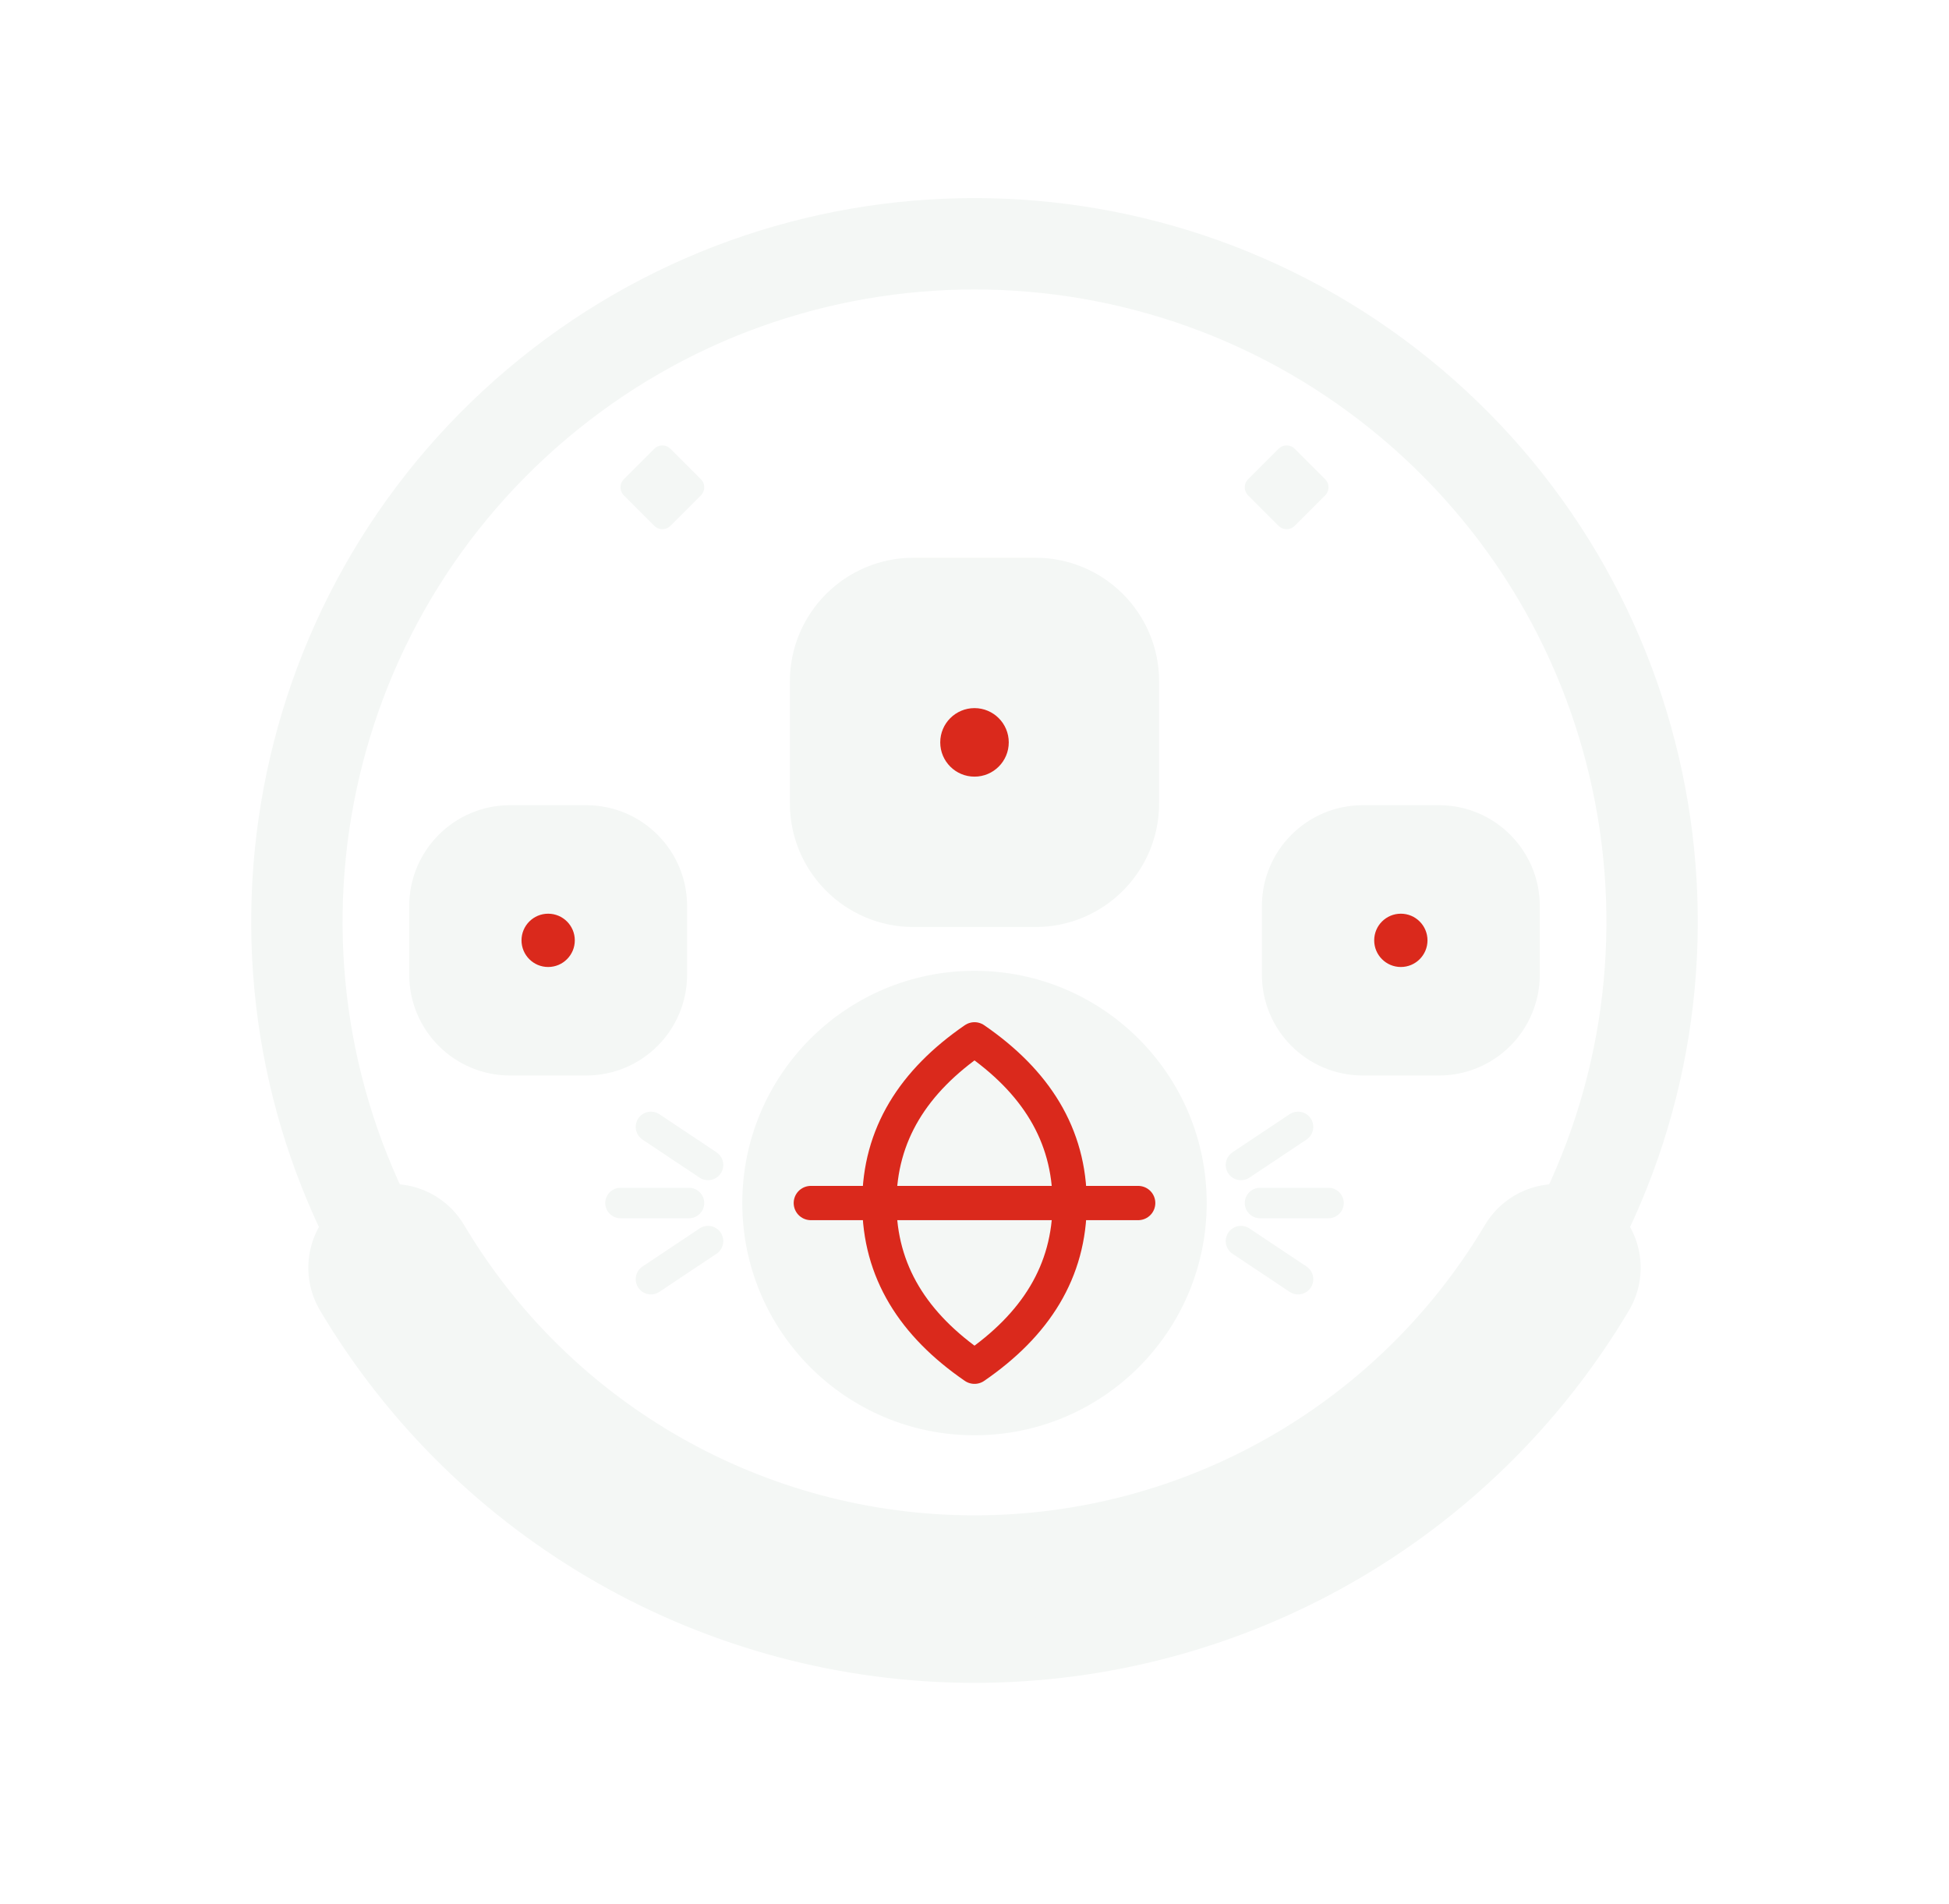
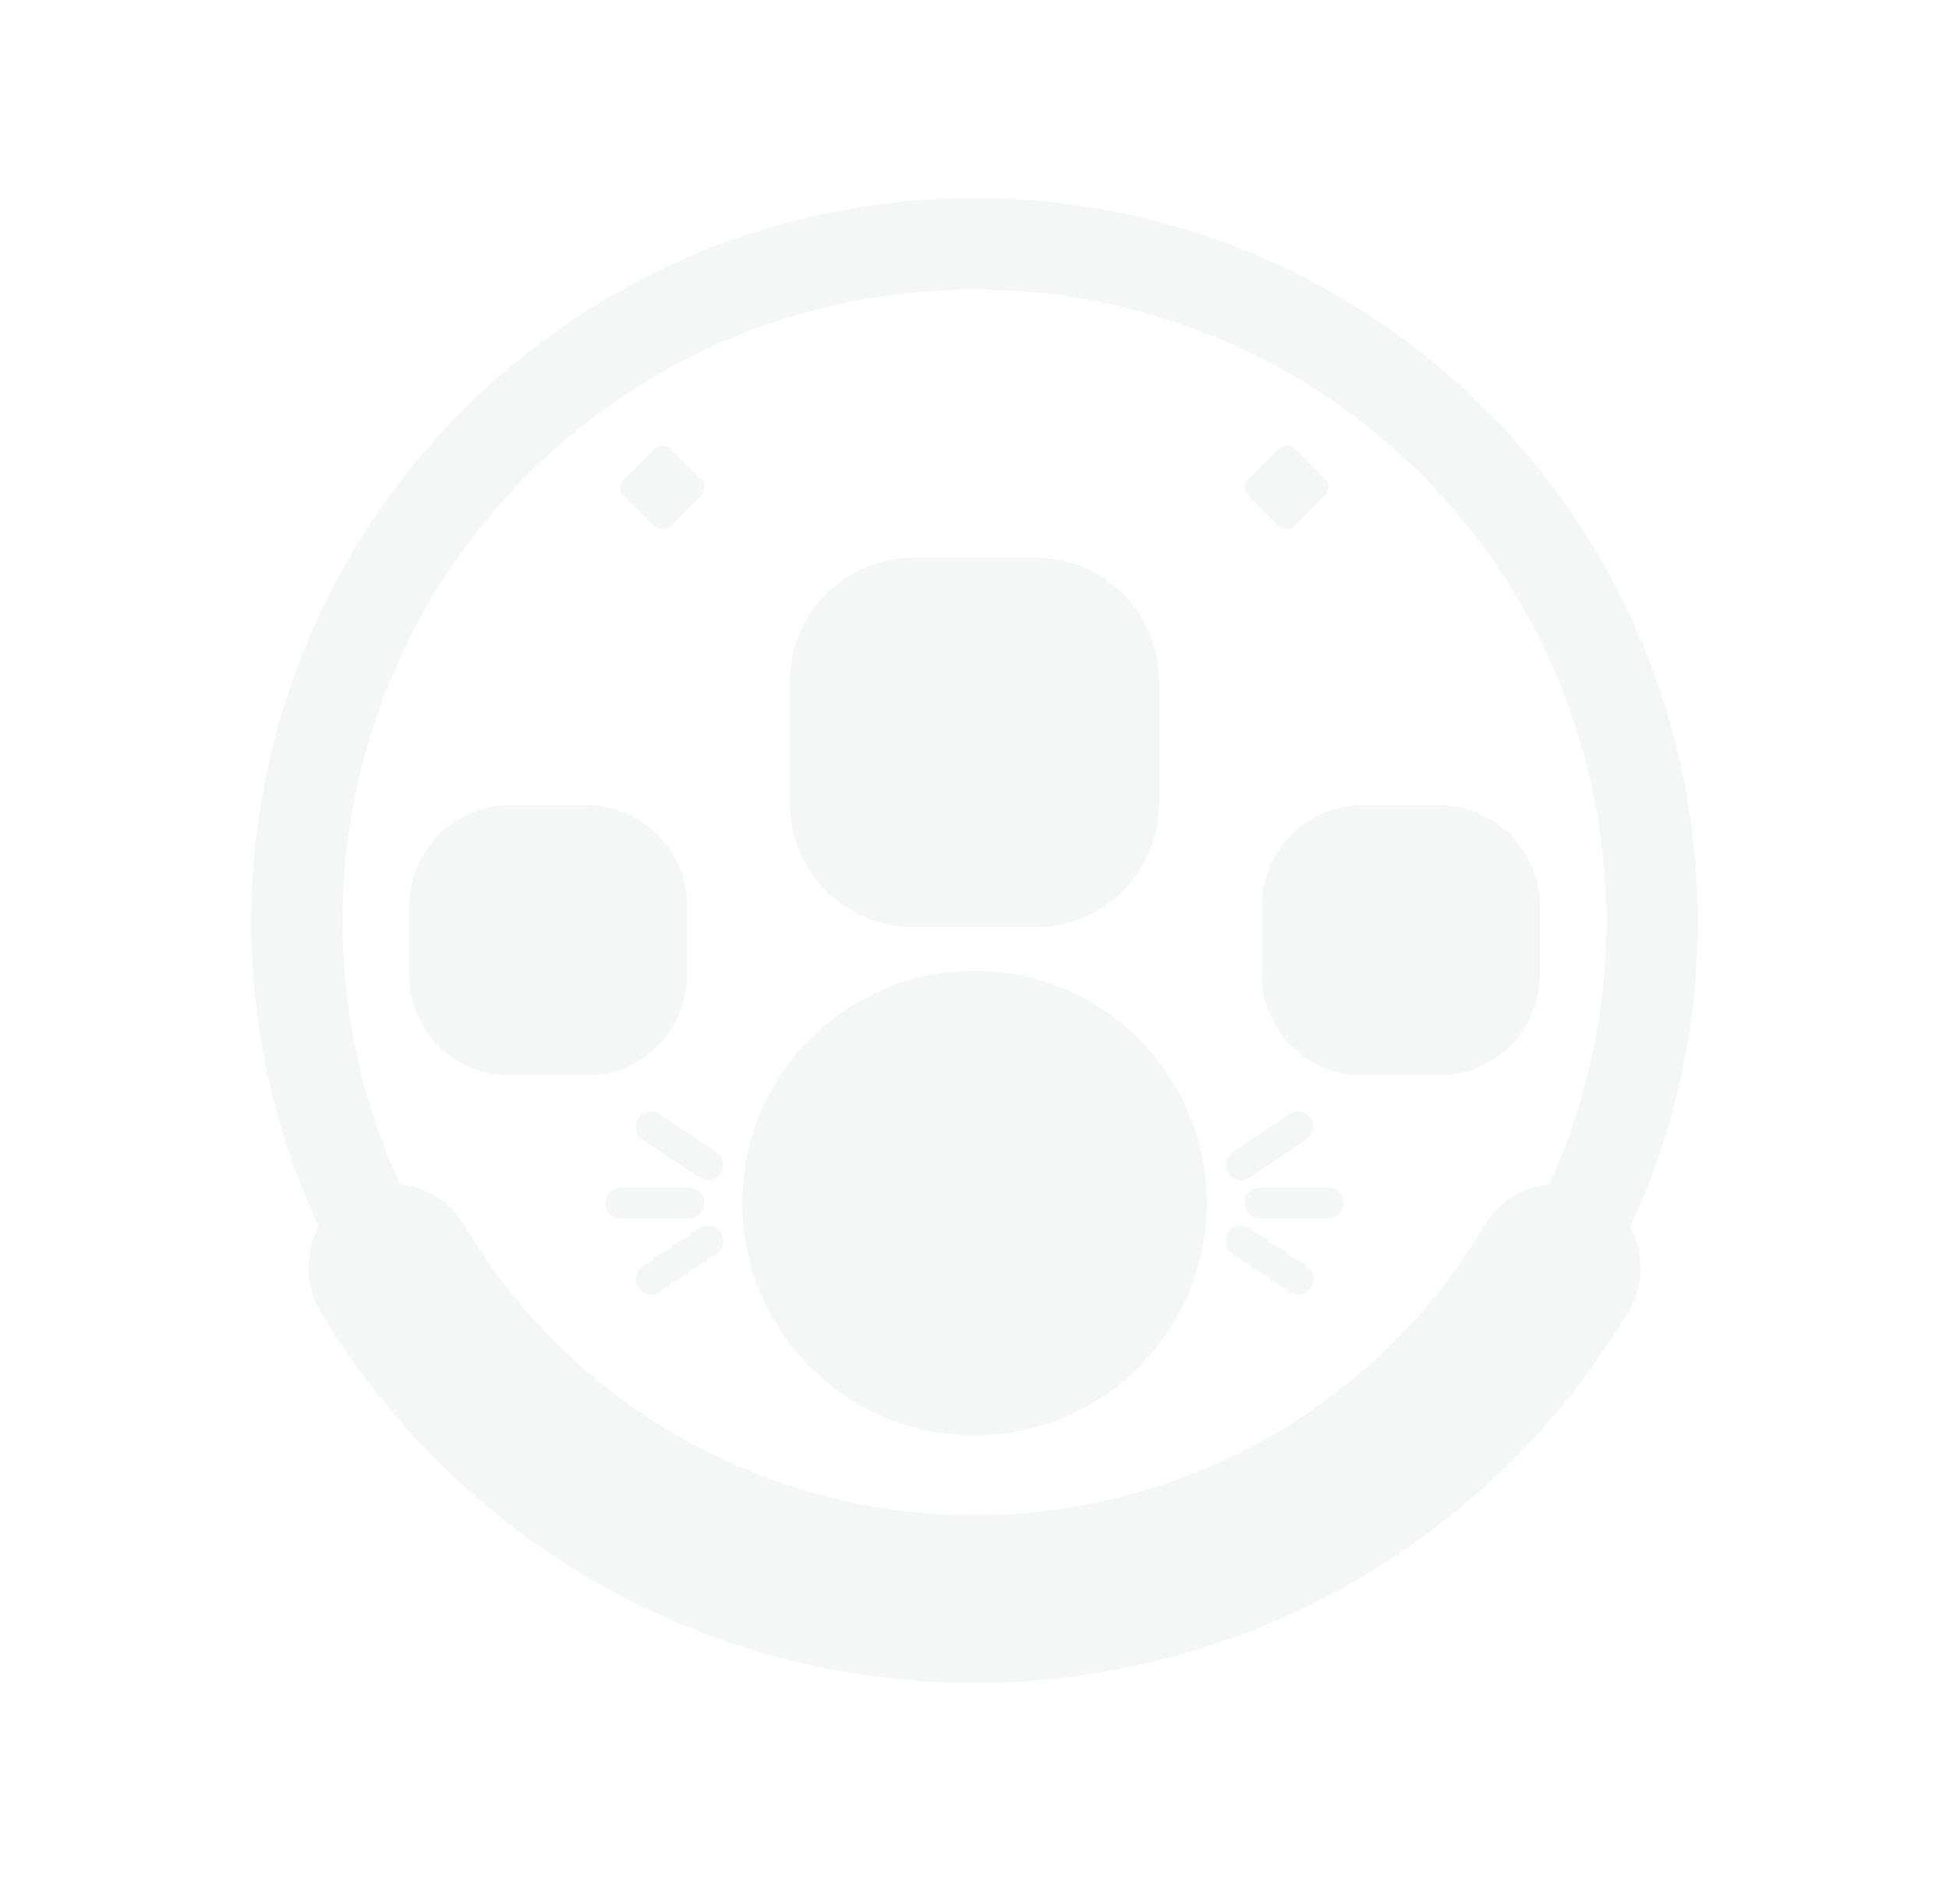
<svg xmlns="http://www.w3.org/2000/svg" viewBox="0 0 512 500" role="img" aria-labelledby="title desc" version="1.1" id="svg15">
  <g stroke="#F4F7F5" stroke-width="13" stroke-linecap="round" stroke-linejoin="round" id="g8">
    <path fill="none" stroke="#F4F7F5" d="M103 333a178 178 0 1 1 306 0" id="path1" />
    <g id="younger-member" aria-label="younger-member">
      <rect x="114" y="218" width="60" height="58" rx="20" fill="#F4F7F5" stroke="#F4F7F5" id="rect1" />
-       <circle cx="144" cy="247" r="7" fill="#DA291C" stroke="none" id="circle1" />
+       <circle cx="144" cy="247" r="7" fill="#F4F7F5" stroke="none" id="circle1" />
    </g>
    <g id="adult-member" aria-label="adult-member">
      <rect x="214" y="153" width="84" height="84" rx="26" fill="#F4F7F5" stroke="#F4F7F5" id="rect2" />
-       <circle cx="256" cy="195" r="9" fill="#DA291C" stroke="none" id="circle2" />
+       <circle cx="256" cy="195" r="9" fill="#F4F7F5" stroke="none" id="circle2" />
    </g>
    <g id="older-member" aria-label="older-member">
      <rect x="338" y="218" width="60" height="58" rx="20" fill="#F4F7F5" stroke="#F4F7F5" id="rect3" />
-       <circle cx="368" cy="247" r="7" fill="#DA291C" stroke="none" id="circle3" />
+       <circle cx="368" cy="247" r="7" fill="#F4F7F5" stroke="none" id="circle3" />
    </g>
    <circle cx="256" cy="316" r="55" fill="#F4F7F5" stroke="#F4F7F5" stroke-width="12" id="circle4" />
-     <path fill="none" stroke="#DA291C" stroke-width="9" d="M256 273c-16 11-25 25-25 43s9 32 25 43m0-86c16 11 25 25 25 43s-9 32-25 43m-43-43h86" id="path4" />
+     <path fill="none" stroke="#F4F7F5" stroke-width="9" d="M256 273c-16 11-25 25-25 43s9 32 25 43m0-86c16 11 25 25 25 43s-9 32-25 43m-43-43h86" id="path4" />
    <path fill="none" stroke="#F4F7F5" stroke-width="8" d="M181 316h-18M186 306l-15-10M186 326l-15 10M331 316h18M326 306l15-10M326 326l15 10" id="path5" />
    <path fill="none" stroke="#F4F7F5" d="M103 333a178 178 0 0 0 306 0" id="path6" />
    <path fill="#F4F7F5" stroke="#F4F7F5" stroke-width="6" d="m174 120 8 8-8 8-8-8z" id="path7" />
    <path fill="#F4F7F5" stroke="#F4F7F5" stroke-width="6" d="m338 120 8 8-8 8-8-8z" id="path8" />
  </g>
  <defs id="defs8">
    <path id="motto-arc" d="M103 333a178 178 0 1 1 306 0" />
    <path id="name-arc" d="M103 333a178 178 0 0 0 306 0" />
  </defs>
  <path d="M103 333a178 178 0 1 1 306 0" fill="none" stroke="#F4F7F5" stroke-width="24" stroke-linecap="round" id="path9" />
  <path d="M103 333a178 178 0 0 0 306 0" fill="none" stroke="#F4F7F5" stroke-width="44" stroke-linecap="round" id="path10" />
  <g font-family="Avenir Next, Trebuchet MS, Arial, sans-serif" text-anchor="middle" id="g15">
    <g id="text14" style="font-weight:700;font-size:14px;letter-spacing:1.5" aria-label="JUSTICE•UNITY•RESPECT">
      <path style="fill:#f4f7f5" d="m 155.767,95.652 q 0.34,0.48 0.597,1.087 0.269,0.598 0.287,1.254 0.022,0.636 -0.302,1.294 -0.312,0.65 -1.135,1.232 -1.029,0.728 -2.086,0.687 -1.066,-0.052 -1.885,-0.724 l 1.313,-1.804 q 0.306,0.263 0.65,0.312 0.355,0.041 0.663,-0.178 0.48,-0.34 0.394,-0.776 -0.074,-0.445 -0.455,-0.982 l -3.777,-5.337 1.966,-1.391 3.769,5.325 z m 9.796,-6.688 q 0.474,0.76 0.605,1.553 0.136,0.773 -0.058,1.521 -0.201,0.736 -0.723,1.408 -0.51,0.664 -1.329,1.175 -0.832,0.519 -1.652,0.684 -0.821,0.165 -1.558,0.015 -0.745,-0.163 -1.379,-0.625 -0.642,-0.474 -1.116,-1.234 l -3.267,-5.239 2.02,-1.259 3.163,5.073 q 0.215,0.345 0.491,0.602 0.288,0.25 0.621,0.388 0.338,0.119 0.724,0.076 0.398,-0.05 0.825,-0.317 0.428,-0.267 0.636,-0.594 0.22,-0.335 0.262,-0.691 0.035,-0.368 -0.075,-0.729 -0.109,-0.361 -0.324,-0.705 l -3.163,-5.073 2.031,-1.267 3.267,5.239 z m 5.857,-7.349 q -0.458,-0.198 -1.008,-0.154 -0.544,0.025 -0.95,0.245 -0.209,0.114 -0.411,0.271 -0.189,0.15 -0.301,0.355 -0.119,0.192 -0.148,0.431 -0.024,0.22 0.116,0.478 0.12,0.221 0.287,0.322 0.179,0.094 0.411,0.111 0.245,0.011 0.544,-0.025 0.293,-0.047 0.654,-0.116 0.523,-0.093 1.103,-0.169 0.573,-0.088 1.127,-0.007 0.554,0.082 1.053,0.384 0.492,0.29 0.846,0.942 0.407,0.751 0.425,1.458 0.023,0.688 -0.251,1.299 -0.274,0.611 -0.783,1.11 -0.509,0.5 -1.149,0.847 -0.935,0.508 -1.982,0.662 -1.054,0.142 -1.96,-0.147 l 0.616,-2.151 q 0.534,0.22 1.197,0.21 0.669,-0.029 1.186,-0.309 0.234,-0.127 0.429,-0.296 0.195,-0.169 0.295,-0.367 0.112,-0.204 0.11,-0.442 -0.002,-0.238 -0.142,-0.496 -0.134,-0.246 -0.35,-0.352 -0.217,-0.105 -0.524,-0.114 -0.302,-0.027 -0.706,0.049 -0.399,0.057 -0.903,0.156 -0.492,0.092 -0.998,0.128 -0.494,0.029 -0.967,-0.08 -0.468,-0.128 -0.885,-0.427 -0.412,-0.318 -0.732,-0.909 -0.394,-0.726 -0.379,-1.403 0.015,-0.677 0.314,-1.27 0.299,-0.593 0.822,-1.068 0.516,-0.487 1.131,-0.821 0.738,-0.401 1.648,-0.544 0.922,-0.15 1.788,0.065 z m 7.638,-4.377 3.375,7.107 -2.163,1.027 -3.375,-7.107 -2.529,1.201 -0.877,-1.846 7.221,-3.43 0.877,1.846 z m 8.136,4.973 -3.856,-9.131 2.218,-0.937 3.856,9.131 z M 200.224,75.696 q -0.358,0.936 -1.11,1.689 -0.758,0.74 -1.941,1.174 -1.078,0.395 -2.128,0.377 -1.037,-0.022 -1.944,-0.421 -0.911,-0.412 -1.625,-1.179 -0.714,-0.767 -1.113,-1.858 -0.41,-1.117 -0.361,-2.164 0.062,-1.052 0.514,-1.933 0.447,-0.895 1.242,-1.574 0.795,-0.679 1.86,-1.069 0.986,-0.361 2.062,-0.353 1.085,-0.01 1.922,0.444 l -0.966,2.084 q -0.474,-0.318 -1.064,-0.341 -0.59,-0.022 -1.129,0.175 -0.592,0.217 -1.009,0.623 -0.409,0.389 -0.624,0.9 -0.215,0.511 -0.22,1.109 -0.009,0.585 0.217,1.203 0.231,0.631 0.621,1.084 0.39,0.454 0.871,0.709 0.49,0.238 1.053,0.27 0.563,0.032 1.142,-0.18 0.67,-0.246 1.074,-0.692 0.403,-0.446 0.551,-0.977 l 2.104,0.899 z m 2.656,0.613 -2.85,-9.493 6.383,-1.916 0.584,1.944 -4.17,1.252 0.535,1.783 3.942,-1.183 0.551,1.837 -3.942,1.183 0.592,1.971 4.412,-1.324 0.588,1.958 z" id="path15" />
      <path style="fill:#f4f7f5" d="m 220.84,66.548 q 0.109,0.506 0.011,0.986 -0.098,0.479 -0.355,0.878 -0.258,0.399 -0.655,0.685 -0.397,0.286 -0.903,0.395 -0.506,0.109 -0.986,0.011 -0.479,-0.098 -0.878,-0.355 -0.399,-0.258 -0.685,-0.655 -0.286,-0.397 -0.395,-0.903 -0.109,-0.506 -0.011,-0.986 0.098,-0.479 0.355,-0.878 0.258,-0.399 0.655,-0.685 0.397,-0.286 0.903,-0.395 0.506,-0.109 0.986,-0.011 0.479,0.098 0.878,0.355 0.399,0.258 0.685,0.655 0.286,0.397 0.395,0.903 z" id="path16" />
      <path style="fill:#f4f7f5" d="m 237.819,65.176 q 0.113,0.889 -0.099,1.664 -0.2,0.759 -0.688,1.358 -0.49,0.584 -1.245,0.977 -0.741,0.39 -1.699,0.512 -0.972,0.124 -1.787,-0.069 -0.815,-0.193 -1.422,-0.638 -0.609,-0.459 -0.992,-1.144 -0.385,-0.699 -0.498,-1.588 l -0.778,-6.125 2.361,-0.3 0.754,5.93 q 0.051,0.403 0.194,0.752 0.157,0.347 0.402,0.612 0.258,0.25 0.626,0.372 0.382,0.121 0.882,0.057 0.5,-0.064 0.826,-0.274 0.34,-0.213 0.527,-0.519 0.185,-0.32 0.236,-0.693 0.051,-0.373 1.6e-4,-0.776 l -0.754,-5.93 2.375,-0.302 0.778,6.125 z m 9.907,3.044 -4.358,-6.24 -0.042,0.002 0.431,6.468 -2.32,0.134 -0.573,-9.895 2.725,-0.158 4.343,6.227 0.042,-0.002 -0.43,-6.454 2.32,-0.134 0.573,9.895 z m 6.05,-0.178 -0.058,-9.912 2.408,-0.014 0.058,9.912 z m 10.313,-7.703 -0.295,7.862 -2.392,-0.09 0.295,-7.862 -2.798,-0.105 0.076,-2.043 7.988,0.299 -0.076,2.043 z m 9.886,4.398 -0.397,4.181 -2.383,-0.226 0.397,-4.181 -3.168,-6.038 2.885,0.274 1.758,3.851 2.451,-3.452 2.787,0.264 z" id="path17" />
      <path style="fill:#f4f7f5" d="m 289.958,66.311 q -0.091,0.51 -0.363,0.916 -0.272,0.406 -0.662,0.678 -0.39,0.272 -0.865,0.386 -0.476,0.114 -0.985,0.023 -0.51,-0.091 -0.916,-0.363 -0.406,-0.272 -0.678,-0.662 -0.272,-0.39 -0.386,-0.865 -0.114,-0.476 -0.023,-0.985 0.091,-0.51 0.363,-0.916 0.272,-0.406 0.662,-0.678 0.39,-0.272 0.865,-0.386 0.476,-0.114 0.985,-0.023 0.51,0.091 0.916,0.363 0.406,0.272 0.678,0.662 0.272,0.39 0.386,0.865 0.114,0.476 0.023,0.985 z" id="path18" />
      <path style="fill:#f4f7f5" d="m 302.245,74.283 -1.062,-4.352 -0.785,-0.208 -1.009,3.802 -2.273,-0.603 2.542,-9.581 3.654,0.969 q 0.69,0.183 1.3,0.504 0.627,0.311 1.052,0.786 0.438,0.478 0.602,1.116 0.164,0.637 -0.055,1.463 -0.258,0.974 -0.962,1.497 -0.704,0.523 -1.713,0.56 l 1.416,4.764 z m 1.668,-6.669 q 0.09,-0.338 -0.005,-0.581 -0.078,-0.252 -0.279,-0.422 -0.184,-0.179 -0.458,-0.295 -0.26,-0.112 -0.517,-0.181 l -1.231,-0.327 -0.592,2.233 1.096,0.291 q 0.284,0.075 0.593,0.114 0.312,0.025 0.588,-0.032 0.276,-0.057 0.486,-0.248 0.223,-0.187 0.32,-0.552 z m 3.372,8.118 3.096,-9.416 6.331,2.082 -0.634,1.928 -4.136,-1.36 -0.582,1.769 3.91,1.286 -0.599,1.822 -3.91,-1.286 -0.643,1.955 4.376,1.439 -0.638,1.942 z m 16.807,-1.778 q -0.144,-0.477 -0.531,-0.87 -0.369,-0.4 -0.8,-0.569 -0.222,-0.087 -0.472,-0.14 -0.237,-0.048 -0.465,-0.002 -0.223,0.033 -0.425,0.164 -0.184,0.124 -0.291,0.397 -0.092,0.235 -0.062,0.427 0.043,0.197 0.18,0.386 0.15,0.194 0.369,0.4 0.225,0.193 0.51,0.425 0.408,0.34 0.84,0.735 0.437,0.382 0.732,0.858 0.295,0.476 0.385,1.053 0.095,0.563 -0.175,1.254 -0.311,0.795 -0.841,1.264 -0.511,0.461 -1.155,0.645 -0.643,0.184 -1.354,0.116 -0.71,-0.068 -1.388,-0.333 -0.991,-0.388 -1.784,-1.089 -0.788,-0.714 -1.15,-1.593 l 2.042,-0.914 q 0.176,0.55 0.611,1.051 0.453,0.493 1.001,0.708 0.248,0.097 0.503,0.137 0.255,0.04 0.47,-0.011 0.228,-0.046 0.409,-0.201 0.181,-0.155 0.288,-0.428 0.102,-0.261 0.043,-0.494 -0.059,-0.234 -0.25,-0.474 -0.173,-0.248 -0.492,-0.509 -0.301,-0.268 -0.701,-0.59 -0.387,-0.317 -0.741,-0.681 -0.341,-0.359 -0.562,-0.791 -0.203,-0.44 -0.244,-0.952 -0.022,-0.52 0.223,-1.146 0.301,-0.769 0.828,-1.194 0.527,-0.425 1.173,-0.578 0.646,-0.153 1.346,-0.059 0.705,0.081 1.357,0.336 0.782,0.306 1.478,0.91 0.709,0.608 1.102,1.409 z m 11.002,5.381 q -0.362,0.789 -0.906,1.202 -0.538,0.4 -1.186,0.503 -0.648,0.103 -1.367,-0.042 -0.719,-0.145 -1.419,-0.466 l -1.082,-0.496 -1.558,3.398 -2.176,-0.998 4.133,-9.009 3.309,1.518 q 0.738,0.339 1.304,0.783 0.585,0.438 0.904,0.984 0.338,0.54 0.36,1.197 0.041,0.65 -0.315,1.426 z m -2.182,-0.985 q 0.146,-0.318 0.112,-0.58 -0.034,-0.262 -0.198,-0.476 -0.164,-0.214 -0.426,-0.38 -0.25,-0.161 -0.542,-0.295 l -0.954,-0.438 -0.975,2.125 0.916,0.42 q 0.305,0.14 0.609,0.218 0.303,0.078 0.578,0.049 0.287,-0.022 0.508,-0.167 0.226,-0.158 0.372,-0.476 z m 1.744,8.444 4.643,-8.757 5.888,3.122 -0.951,1.793 -3.847,-2.04 -0.872,1.645 3.636,1.928 -0.898,1.695 -3.636,-1.928 -0.964,1.818 4.069,2.158 -0.957,1.806 z m 16.749,8.008 q -0.955,0.303 -2.013,0.184 -1.051,-0.132 -2.127,-0.787 -0.981,-0.597 -1.621,-1.43 -0.628,-0.825 -0.882,-1.783 -0.246,-0.969 -0.09,-2.005 0.156,-1.036 0.76,-2.029 0.619,-1.016 1.468,-1.63 0.861,-0.607 1.832,-0.802 0.979,-0.207 2.005,-0.009 1.026,0.199 1.995,0.789 0.897,0.546 1.561,1.393 0.684,0.842 0.85,1.78 l -2.232,0.542 q -0.047,-0.569 -0.397,-1.045 -0.35,-0.475 -0.84,-0.774 -0.538,-0.328 -1.116,-0.401 -0.559,-0.078 -1.093,0.072 -0.534,0.15 -1.005,0.519 -0.463,0.357 -0.806,0.919 -0.349,0.574 -0.461,1.161 -0.112,0.588 -0.012,1.124 0.119,0.531 0.445,0.992 0.326,0.461 0.852,0.781 0.61,0.371 1.21,0.409 0.6,0.038 1.108,-0.178 l 0.607,2.206 z m 9.073,-1.636 -4.477,6.47 -1.969,-1.362 4.477,-6.47 -2.302,-1.593 1.163,-1.681 6.573,4.549 -1.163,1.681 z" id="path19" />
    </g>
    <path d="m 153.164,397.256 q -2.241,0.477 -4.621,-0.032 -2.361,-0.535 -4.662,-2.266 -2.097,-1.577 -3.368,-3.615 -1.245,-2.018 -1.607,-4.252 -0.342,-2.26 0.243,-4.582 0.586,-2.322 2.182,-4.445 1.635,-2.174 3.704,-3.38 2.095,-1.187 4.348,-1.414 2.272,-0.253 4.563,0.429 2.29,0.682 4.362,2.24 1.918,1.443 3.24,3.518 1.367,2.069 1.536,4.239 l -5.198,0.735 q 0.021,-1.306 -0.668,-2.465 -0.69,-1.159 -1.738,-1.948 -1.151,-0.866 -2.45,-1.162 -1.254,-0.303 -2.502,-0.08 -1.248,0.222 -2.401,0.957 -1.134,0.709 -2.038,1.911 -0.923,1.227 -1.309,2.539 -0.386,1.311 -0.279,2.553 0.152,1.235 0.79,2.356 0.638,1.121 1.764,1.967 1.304,0.981 2.661,1.201 1.356,0.22 2.56,-0.156 l 0.888,5.153 z m 4.822,6.476 11.155,-19.72 4.791,2.71 -8.807,15.57 7.632,4.317 -2.348,4.15 z m 39.965,9.442 q -0.761,1.901 -2.045,3.214 -1.242,1.295 -2.883,1.948 -1.628,0.623 -3.571,0.569 -1.913,-0.042 -3.963,-0.863 -2.079,-0.833 -3.493,-2.123 -1.414,-1.29 -2.132,-2.853 -0.707,-1.593 -0.712,-3.387 0.007,-1.824 0.768,-3.726 l 5.246,-13.101 5.05,2.022 -5.079,12.685 q -0.345,0.862 -0.446,1.717 -0.072,0.868 0.124,1.67 0.237,0.784 0.837,1.438 0.63,0.666 1.699,1.094 1.069,0.428 1.955,0.369 0.915,-0.047 1.628,-0.451 0.725,-0.434 1.242,-1.123 0.517,-0.689 0.862,-1.551 l 5.079,-12.685 5.08,2.034 -5.246,13.101 z m 25.168,8.523 q -0.427,1.806 -1.438,2.882 -1.004,1.045 -2.364,1.513 -1.36,0.467 -2.967,0.449 -1.568,-0.042 -3.157,-0.418 l -8.782,-2.077 5.215,-22.048 8.782,2.077 q 1.277,0.302 2.55,0.899 1.28,0.566 2.215,1.478 0.943,0.881 1.37,2.133 0.427,1.252 0.029,2.934 -0.435,1.837 -1.718,2.816 -1.276,0.948 -3.021,1.094 l -0.015,0.062 q 0.897,0.377 1.604,1.004 0.745,0.604 1.182,1.398 0.468,0.801 0.604,1.754 0.167,0.96 -0.09,2.05 z m -3.854,-10.678 q 0.265,-1.121 -0.489,-1.826 -0.716,-0.728 -2.397,-1.126 l -2.616,-0.619 -1.075,4.547 2.865,0.678 q 1.495,0.354 2.444,-0.047 0.988,-0.424 1.268,-1.607 z m -1.354,8.92 q 0.324,-1.37 -0.578,-2.143 -0.902,-0.772 -2.615,-1.178 l -2.958,-0.7 -1.193,5.045 2.99,0.707 q 0.623,0.147 1.299,0.209 0.715,0.037 1.31,-0.118 0.627,-0.148 1.087,-0.565 0.468,-0.448 0.659,-1.258 z m 31.344,-7.017 -0.144,4.67 8.764,0.27 -0.139,4.51 -8.764,-0.27 -0.271,8.796 -5.405,-0.167 0.698,-22.645 14.905,0.46 -0.144,4.67 z m 30.014,16.712 -5.795,-8.441 -1.846,0.191 0.925,8.944 -5.348,0.553 -2.33,-22.536 8.594,-0.888 q 1.623,-0.168 3.187,0.024 1.593,0.157 2.884,0.828 1.324,0.667 2.191,1.897 0.867,1.229 1.068,3.171 0.237,2.292 -0.843,3.98 -1.08,1.688 -3.207,2.584 l 6.886,9.036 z m -1.838,-15.606 q -0.082,-0.796 -0.482,-1.237 -0.371,-0.476 -0.938,-0.675 -0.539,-0.234 -1.217,-0.26 -0.646,-0.03 -1.251,0.033 l -2.897,0.299 0.543,5.252 2.578,-0.267 q 0.668,-0.069 1.359,-0.237 0.687,-0.2 1.23,-0.545 0.543,-0.346 0.838,-0.923 0.326,-0.581 0.237,-1.44 z m 15.955,13.29 -4.804,-22.141 5.379,-1.167 4.804,22.141 z m 31.385,-21.13 q 0.97,2.813 0.621,5.236 -0.329,2.382 -1.595,4.307 -1.245,1.885 -3.174,3.261 -1.939,1.346 -4.147,2.108 l -7.986,2.755 -7.387,-21.418 7.744,-2.671 q 2.269,-0.783 4.665,-1 2.386,-0.247 4.538,0.398 2.142,0.615 3.91,2.307 1.768,1.692 2.812,4.717 z m -5.385,1.857 q -0.626,-1.815 -1.638,-2.786 -0.992,-1.012 -2.23,-1.363 -1.218,-0.392 -2.593,-0.256 -1.345,0.125 -2.676,0.584 l -2.571,0.887 4.32,12.524 2.45,-0.845 q 1.392,-0.48 2.558,-1.221 1.186,-0.781 1.904,-1.841 0.748,-1.07 0.905,-2.479 0.188,-1.419 -0.428,-3.204 z m 30.446,-1.802 -3.622,-3.125 -7.768,4.066 0.588,4.712 -5.273,2.76 -2.085,-24.48 4.706,-2.463 18.841,15.711 z m -13.088,-11.895 1.054,8.225 5.047,-2.641 z m 26.348,-8.363 5.616,7.786 -4.438,3.201 -5.616,-7.786 -14.541,-5.609 5.372,-3.875 8.824,3.973 -0.986,-9.626 5.191,-3.744 z" id="text15" style="font-weight:800;font-size:32px;letter-spacing:4;fill:#f4f7f5" aria-label="CLUB FRIDAY" />
  </g>
</svg>
